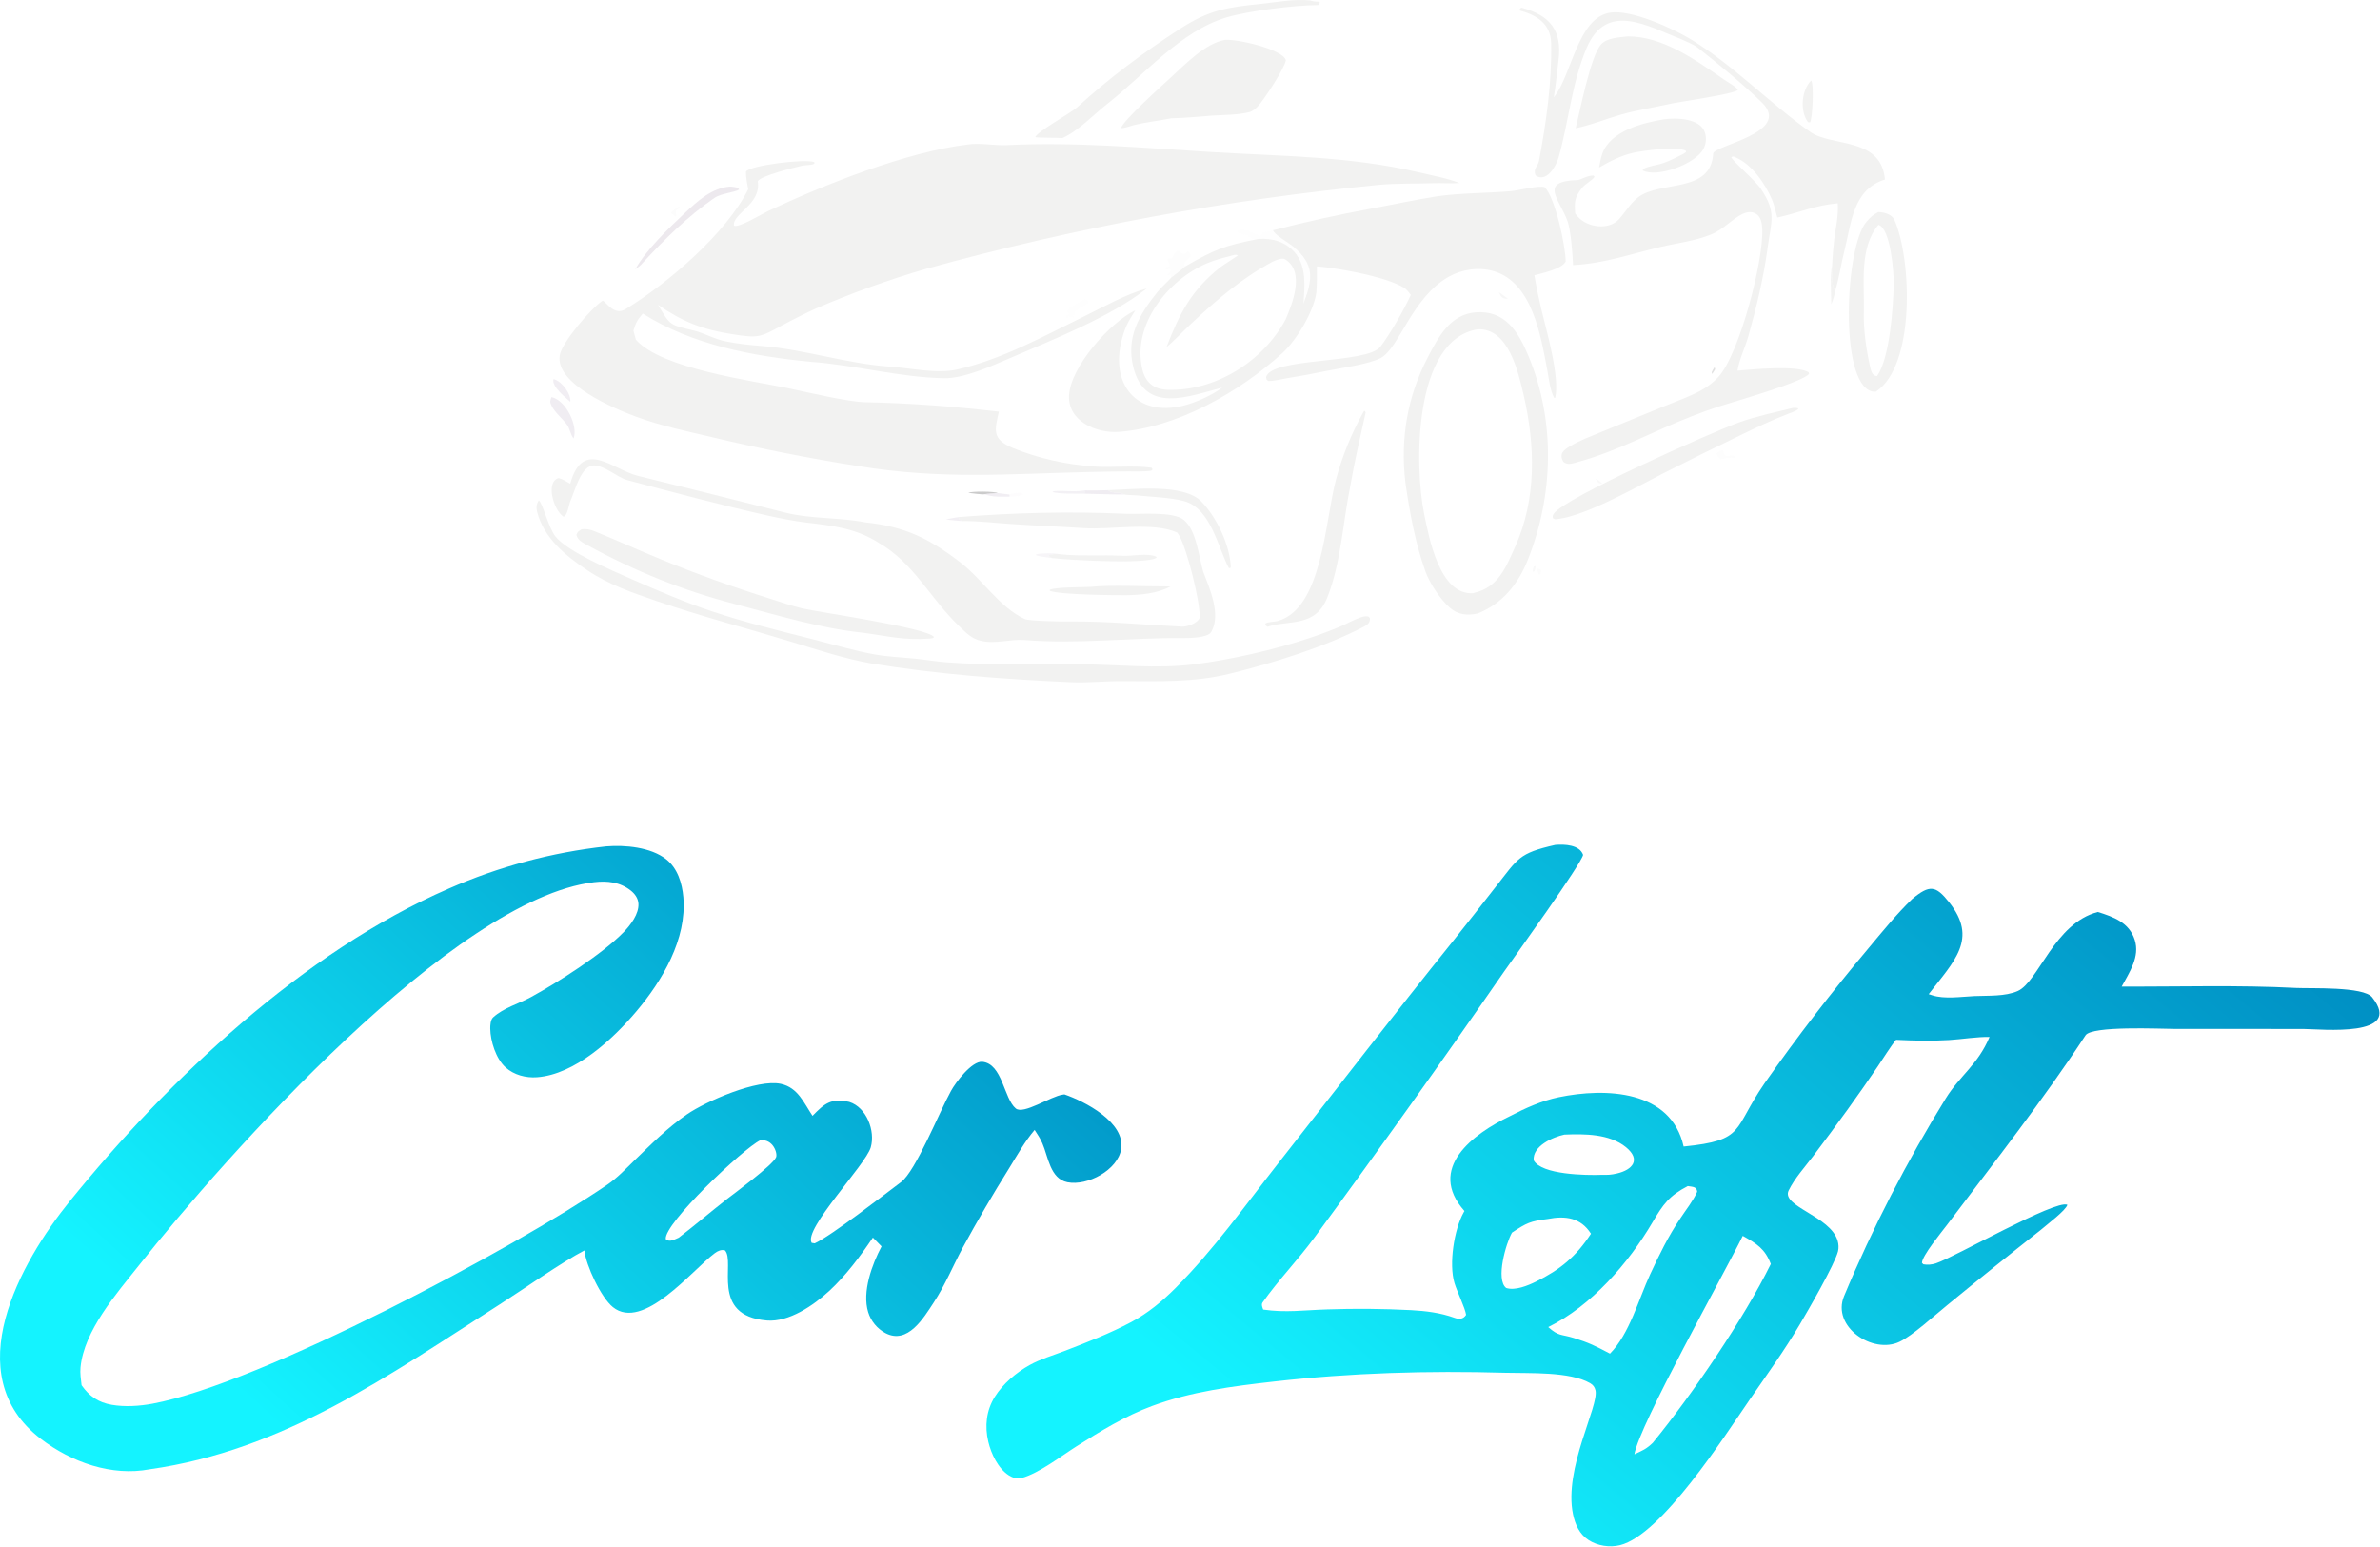
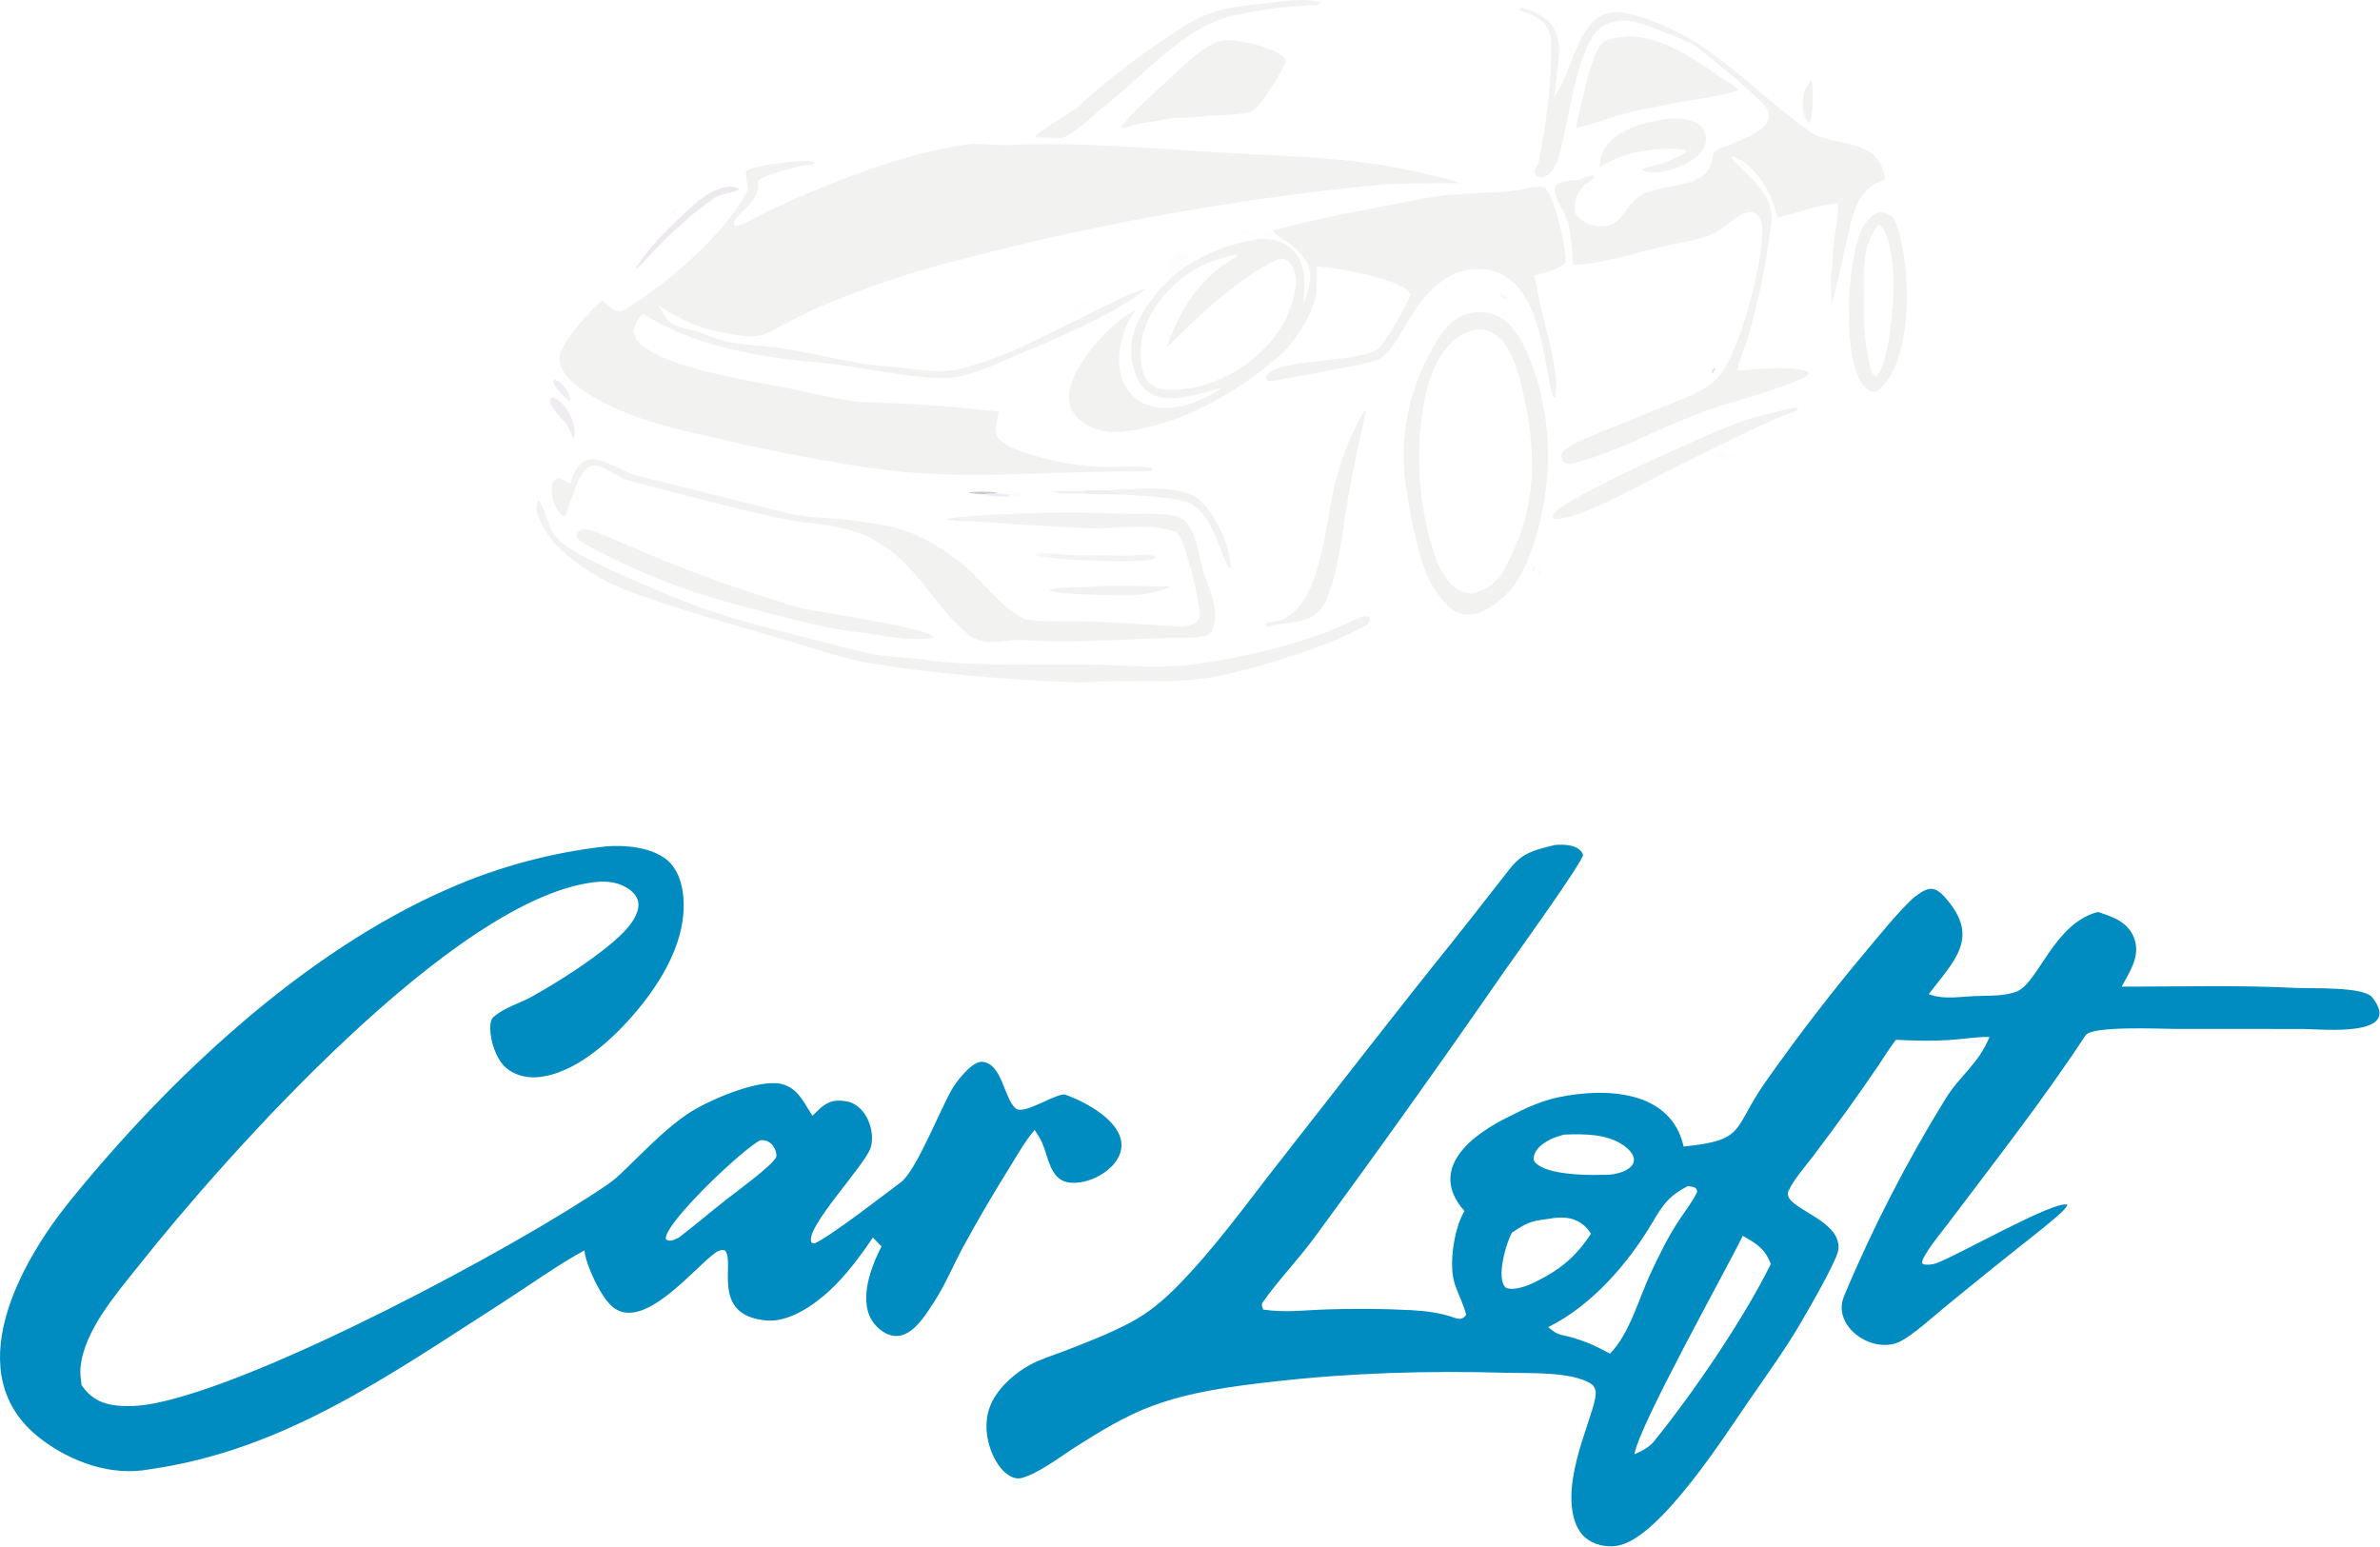
<svg xmlns="http://www.w3.org/2000/svg" width="865" height="562" viewBox="0 0 865 562" fill="none">
  <path d="M565.257 307.084C568.58 306.815 574.054 306.99 575.373 310.709C574.515 314.33 550.805 347.228 546.602 353.195C524.104 385.723 501.139 417.925 477.714 449.794C471.649 458.033 464.731 465.099 458.874 473.381C458.339 474.136 458.822 475.222 459.107 475.955C467.236 477.175 474.188 476.136 482.356 475.899C492.506 475.55 502.669 475.64 512.811 476.162C518.212 476.455 523.543 477.115 528.612 478.947C530.293 479.555 531.819 479.499 532.844 477.878C532.5 475.364 529.599 469.561 528.621 466.315C526.526 459.365 528.491 446.802 531.982 440.602L532.25 440.141C518.462 424.59 535.392 412.074 548.839 405.629C554.438 402.719 560.33 400.05 566.567 398.765C583.527 395.273 607.311 396.101 611.91 416.709C634.564 414.42 629.624 410.634 641.305 393.734C653.132 376.885 665.691 360.558 678.949 344.805C684.066 338.674 689.328 332.173 695 326.718C701.345 321.468 703.526 321.835 708.332 327.843C719.038 341.226 710.237 349.289 700.974 361.321C701.379 361.459 701.789 361.58 702.194 361.714C706.664 363.201 712.9 362.235 717.568 362.02C722.456 361.796 728.822 362.218 733.365 360.17C740.856 356.799 746.7 335.484 762.463 331.457C768.152 333.238 773.846 335.285 775.863 341.593C777.824 347.741 773.923 353.35 771.122 358.562C792.22 358.649 813.456 357.963 834.554 359.067C839.704 359.334 859.018 358.472 862.173 362.477C873.793 377.222 843.7 374.018 837.11 373.975L790.082 373.949C785.104 373.936 760.303 372.764 757.993 376.269C742.343 400.076 724.822 422.387 707.664 445.142C705.664 447.798 698.548 456.407 698.526 458.999L699.048 459.512C700.582 459.787 702.129 459.637 703.56 459.171C710.396 456.942 747.08 435.881 751.377 437.877C750.911 439.852 743.933 445.073 741.714 447C730.3 455.998 718.973 465.108 707.741 474.325C703.078 478.098 695.13 485.418 690.393 487.651C680.669 492.346 665.597 482.163 670.217 471.07C680.445 446.522 693.16 421.895 707.129 399.283C712.34 390.841 718.848 387 723.085 376.885C718.68 376.769 712.961 377.717 708.375 377.998C701.703 378.403 695.772 378.23 689.108 377.92C687.453 379.83 684.053 385.241 682.475 387.577C678.958 392.755 675.368 397.881 671.713 402.964C667.502 408.793 663.222 414.579 658.881 420.317C655.903 424.245 652.265 428.233 650.084 432.665C647.24 438.451 665.243 441.913 667.885 450.962C668.243 452.187 668.325 453.558 668.015 454.799C666.816 459.55 657.144 476.252 654.127 481.366C648.597 490.738 642.059 499.788 635.878 508.751C626.861 521.823 603.914 557.848 588.781 561.595C585.049 562.517 580.618 561.849 577.377 559.749C574.067 557.602 572.48 554.089 571.705 550.364C568.244 533.705 581.239 510.989 579.864 505.289C579.575 504.086 578.984 503.327 577.916 502.707C570.541 498.421 555.826 499.167 547.197 498.926C518.884 498.124 491.127 498.934 462.964 502.125C447.987 503.823 432.957 505.733 418.732 510.997C409.016 514.593 400.069 520.081 391.354 525.595C385.583 529.247 377.658 535.447 371.275 537.18C369.708 537.607 367.997 537.063 366.665 536.21C362.737 533.701 360.229 528.359 359.19 523.97C357.853 518.326 358.453 512.631 361.554 507.669C364.509 502.935 369.373 498.818 374.215 496.123C378.074 493.972 382.65 492.635 386.774 491.049C394.947 487.906 403.459 484.608 411.195 480.473C417.25 477.235 422.471 472.907 427.298 468.065C441.146 454.183 452.659 437.955 464.757 422.551C485.834 395.713 506.699 368.621 528.09 342.041C533.336 335.445 538.542 328.825 543.715 322.175C551.779 311.965 551.852 310.128 565.257 307.084ZM594.014 528.553C597.022 527.152 598.281 526.695 600.703 524.384C615.069 506.789 633.771 479.348 643.593 459.395C641.494 453.89 638.503 452.01 633.396 449.164C626.719 462.775 595.777 517.943 594.014 528.553ZM568.563 412.367C564.377 413.247 556.929 416.545 557.417 421.714C560.257 426.974 576.485 427.19 582.109 426.987C584.497 427.022 585.476 427.004 587.708 426.483C593.303 425.181 596.527 421.512 590.945 416.942C584.954 412.035 575.786 412.07 568.563 412.367ZM562.472 443.038C556.158 443.814 554.887 444.444 549.525 447.983C547.37 451.768 543.486 465.056 547.417 468.117C550.701 469.16 555.279 467.259 558.24 465.802C567.063 461.434 572.799 456.722 578.23 448.384C574.493 442.521 568.933 441.762 562.472 443.038ZM562.701 482.323C566.55 485.742 567.338 484.841 571.985 486.276C577.48 487.992 579.877 489.182 585.139 491.971C592.221 484.84 595.566 472.139 599.785 463.055C603.013 456.11 606.345 449.285 610.638 442.913C612.625 439.848 615.401 436.433 616.823 433.139C616.72 431.238 615.082 431.363 613.418 431.078C606.668 434.575 604.414 437.744 600.63 444.189C591.867 459.106 578.407 474.605 562.701 482.323Z" fill="url(#paint0_linear_33_436)" />
  <path d="M220.302 307.617C227.157 307.055 236.524 307.884 242.142 312.317C246.285 315.585 247.929 321.035 248.364 326.1C249.67 341.33 240.765 356.338 231.257 367.607C222.662 377.795 208.96 390.487 195.184 391.514C191.118 391.815 186.799 390.694 183.73 387.927C180.265 384.805 178.24 378.416 178.179 373.833C178.164 372.656 178.277 370.63 179.211 369.776C183.081 366.241 188.487 364.839 193.026 362.36C202.805 357.01 219.051 346.659 226.714 338.73C229.176 336.182 232.281 332.151 232.036 328.397C231.907 326.427 230.704 324.809 229.197 323.627C225.28 320.553 220.669 320.064 215.88 320.637C164.911 326.737 81.959 420.179 50.364 460.055C42.247 470.298 30.59 483.53 29.261 496.96C29.049 499.098 29.4 501.327 29.646 503.452C32.44 507.453 35.75 509.725 40.611 510.575C45.342 511.398 50.669 511.053 55.369 510.182C94.936 502.84 187.193 453.51 220.742 430.557C224.403 428.052 227.416 424.814 230.587 421.74C236.62 415.89 242.679 409.806 249.625 405.034C256.658 400.205 275.355 392.065 283.803 393.919C290.016 395.282 292.124 400.783 295.303 405.534C299.691 401.093 301.938 399.002 308.655 400.485C314.956 402.447 318.194 411.027 316.473 416.998C314.639 423.366 291.841 446.841 295.008 451.712L296.096 451.889C301.951 449.276 321.539 434.075 327.512 429.6C332.802 425.642 341.359 404.197 345.642 396.485C347.276 393.445 353.175 385.598 357.008 385.905C364.369 386.599 364.805 399.248 369.177 402.865C372 405.202 381.815 398.446 386.29 397.825L386.859 397.748C394.189 400.261 409.027 407.866 407.484 417.61C406.274 425.254 395.191 431.134 387.943 429.673C381.642 428.401 380.967 420.386 378.841 415.519C378.112 413.807 377.068 412.251 376.035 410.664C372.487 414.821 369.666 419.904 366.784 424.564C360.852 434.04 355.211 443.698 349.868 453.519C346.358 460.072 343.514 467.048 339.419 473.295C335.691 478.981 329.926 488.781 321.794 484.504C318.8 482.896 316.554 480.176 315.541 476.934C313.234 469.505 316.938 459.55 320.398 452.997L317.25 449.785C312.637 456.614 307.433 463.59 301.425 469.147C295.752 474.394 286.705 480.62 278.664 479.93C257.857 478.149 267.437 458.688 263.479 454.441C262.175 454.088 260.965 454.575 259.779 455.463C251.564 461.598 233.771 483.961 222.746 475.062C218.42 471.57 212.99 459.947 212.387 454.467C204.386 458.619 189.98 468.742 181.614 474.088C141.292 499.852 103.268 527.104 54.379 534.002C40.637 536.619 25.981 531.485 14.827 522.944C-15.672 499.594 7.516 458.623 25.328 436.614C61.349 392.104 110.33 345.913 163.082 322.965C181.264 314.969 200.56 309.794 220.302 307.617ZM246.696 449.815C252.626 445.289 257.912 440.71 264.29 435.73C267.039 433.583 280.594 423.663 282.039 420.667C282.722 419.248 281 413.842 276.297 414.437C270.073 417.463 241.16 444.81 241.975 450.354C243.38 451.618 245.107 450.479 246.696 449.815Z" fill="url(#paint1_linear_33_436)" />
  <path d="M351.764 52.509C356.089 51.816 361.509 52.959 365.876 52.743C390.763 51.509 415.418 53.744 440.221 55.252C465.353 56.779 490.827 56.771 515.498 62.6C520.348 63.746 525.805 64.69 530.431 66.517C527.379 66.759 524.113 66.474 521.104 66.572C514.784 66.778 507.587 66.602 501.338 67.161C445.603 72.571 390.442 82.798 336.47 97.727C322.981 101.662 309.747 106.427 296.845 111.995C293.698 113.354 287.327 116.588 284.291 118.236C276.101 122.681 275.653 122.958 266.129 121.462C255.302 119.761 248.239 117.017 239.175 110.792C243.669 118.435 243.368 118.011 252.228 120.15C255.729 120.996 260.087 123.425 264.045 124.122C268.178 124.957 272.467 125.401 276.678 125.731C292.499 126.974 307.532 132.168 323.419 133.246C330.877 133.752 340.514 135.945 347.834 134.298C364.241 130.607 379.411 122.131 394.399 114.788C401.705 111.221 409.103 106.982 416.816 104.82C403.665 115.189 382.398 123.544 366.96 130.201C360.337 133.057 350.292 137.565 343.228 137.454C327.127 137.201 310.536 132.602 294.542 131.487C273.603 129.452 251.599 125.374 233.612 113.965C231.591 116.352 231.133 117.177 230.219 120.162C230.457 121.203 230.83 122.421 231.119 123.468C240.442 134.07 273.417 138.314 287.229 141.254C293.707 142.633 308.295 146.056 314.378 146.178C331.065 146.515 346.418 147.723 363.034 149.606C361.671 156.032 360.14 159.562 368.226 162.869C377.411 166.626 387.541 168.815 397.429 169.544C404.239 170.046 411.767 169.044 418.508 169.99L418.939 170.592L418.447 171.06C416.355 171.468 412.249 171.31 409.902 171.324C405.357 171.361 400.812 171.433 396.268 171.538C365.985 172.239 342.479 174.347 312.102 169.422C294.208 166.618 276.432 163.107 258.815 158.896C249.976 156.834 240.066 154.733 231.364 151.522C223.602 148.659 201.685 139.604 203.437 129.117C204.226 124.394 214.881 111.961 219.049 109.264C220.285 109.678 223.184 114.895 227.304 112.385C242.655 103.036 263.934 84.844 271.926 68.799C271.562 66.73 271.072 64.473 271.11 62.392C272.296 60.135 292.5 57.607 295.967 58.915L295.99 59.449C295.157 60.096 292.606 59.964 291.5 60.224C288.873 60.841 276.412 63.871 275.399 65.89C276.777 74.318 266.014 77.68 266.765 82.001C268.313 82.992 276.791 77.825 279.122 76.726C299.331 67.198 329.522 55.163 351.764 52.509Z" fill="#F2F2F1" />
  <path d="M462.665 83.639C462.756 83.632 462.847 83.625 462.935 83.618C474.641 80.607 486.379 78.022 498.286 75.828C506.249 74.359 514.232 72.614 522.237 71.349C531.021 70.111 540.192 70.228 549.031 69.488C551.992 69.245 559.273 67.24 561.445 68.053C565.314 72.089 568.966 89.313 569.041 95.027C567.742 97.75 560.604 99.243 557.673 100.05C558.354 104.106 559.172 108.138 560.124 112.14C561.99 119.949 566.973 136.881 565.24 144.581L564.879 144.635C563.298 141.751 562.945 137.561 562.328 134.353C559.977 122.106 556.945 102.634 542.834 98.533C537.475 96.975 531.32 97.871 526.493 100.605C513.092 108.199 508.521 126.618 501.782 130.131C497.491 132.367 487.574 133.725 482.568 134.718C477.504 135.775 472.414 136.713 467.307 137.533C465.207 137.881 463.172 138.465 461.052 138.489C460.12 137.858 460.455 138.285 460.149 137.068C462.074 129.756 496.845 132.381 501.737 125.977C505.223 121.413 510.369 112.453 512.758 107.175C512.212 106.459 511.193 105.126 510.463 104.677C504.077 100.756 489.917 98.213 482.626 97.233C481.295 97.057 479.958 96.919 478.617 96.821C478.663 99.754 478.653 103.535 478.416 106.332C477.471 113.23 471.268 123.581 466.048 128.353C450.453 142.463 427.91 155.393 406.62 156.963C398.627 157.552 388.044 153.171 388.544 143.667C389.088 133.322 403.429 117.158 412.628 112.775C409.975 117.018 408.972 118.679 407.726 123.389C403.437 139.592 413.032 151.549 429.936 147.469C434.381 146.397 440.49 143.693 444.227 140.845C432.086 144.02 416.167 150.561 411.911 133.475C409.194 122.564 414 114.415 420.717 106.074C422.216 104.213 424.167 102.624 425.727 100.845C427.597 99.471 429.106 98.251 430.881 96.754C441.597 90.625 444.749 89.346 457.267 86.849C462.38 86.502 467.184 87.786 470.606 91.783C474.942 96.851 474.176 104.2 473.725 110.351C477.143 101.401 478.004 96.011 469.544 89.237C467.843 87.876 463.285 85.442 462.665 83.639ZM467.32 115.922C469.492 110.877 474.579 98.631 466.941 94.175C465.928 93.585 463.373 94.672 462.399 95.174C451.19 101.203 442.091 109.06 432.867 117.689C430.379 120.017 426.404 124.181 423.981 126.133C428.634 113.969 433.093 105.367 443.532 97.114C444.486 96.359 449.778 93.064 449.895 92.794C449.197 92.54 449.252 92.549 448.518 92.665C445.236 93.533 441.76 94.357 438.591 95.717C424.471 101.784 411.425 118.012 415.147 134.093C416.269 138.946 419.298 141.491 424.321 141.662C441.721 142.256 459.114 131.301 467.246 116.103C467.272 116.043 467.294 115.983 467.32 115.922Z" fill="#F2F2F1" />
  <path d="M536.233 113.519C547.124 112.643 551.915 120.703 555.606 129.612C565.345 153.114 564.634 179.916 555.311 203.401C551.792 212.263 546.017 219.447 537.028 222.972C533.363 223.765 529.929 223.494 526.997 220.929C523.508 217.876 519.632 212.038 518.06 207.677C514.386 197.453 512.337 186.169 510.792 175.419C508.896 159.366 511.513 143.998 519.031 129.653C522.819 122.421 527.02 114.34 536.233 113.519ZM535.795 215.466C544.608 213.432 547.328 206.149 550.682 198.713C558.515 181.347 557.973 161.825 553.766 143.586C551.776 134.957 548.185 119.131 537.025 119.687C513.607 123.521 514.055 169.448 517.612 186.85C519.378 195.482 523.212 216.348 535.389 215.609C535.545 215.593 535.626 215.545 535.795 215.466Z" fill="#F2F2F1" />
  <path d="M552.895 2.766C563.374 5.539 567.808 11.044 566.432 21.927C565.864 26.399 565.477 30.921 564.727 35.391L565.02 35.014C571.372 26.669 573.447 6.587 585.072 4.613C592.671 3.323 607.945 10.258 614.784 14.438C629.934 23.701 643.575 37.845 657.962 47.965C665.578 53.322 682.838 49.84 684.935 64.12C684.991 64.49 685.039 64.861 685.085 65.232C673.424 68.879 672.908 80.942 670.347 91.107C669.194 95.674 668.431 100.86 667.097 105.337L666.643 105.043C665.533 103.404 666.179 99.068 665.922 96.511L665.883 96.136C666.055 93.113 666.276 90.076 666.64 87.069C667.204 82.391 668.22 78.63 667.928 73.883C659.339 74.656 654.021 77.311 645.942 79.074C645.328 76.913 644.89 74.512 643.991 72.457C641.465 66.693 636.761 59.718 630.759 57.178C629.792 56.769 629.938 56.805 629.198 57.118C630.119 59.026 637.787 65.371 640.027 68.703C645.75 77.211 643.744 80.315 642.429 90.108C640.998 100.775 638.375 111.729 635.443 122.156C634.291 126.266 632.171 130.424 631.47 134.708C636.628 134.28 653.268 132.605 657.385 135.349L657.482 135.892C654.891 139.007 630.145 145.969 624.504 147.791C621.283 148.857 618.095 150.013 614.943 151.255C600.955 156.655 588.185 163.88 573.661 167.846C571.743 168.37 569.869 169.24 568.149 167.813C566.565 164.889 568.198 163.62 570.749 162.099C574.307 159.977 578.592 158.412 582.439 156.813L605.133 147.521C609.334 145.806 613.797 144.251 617.8 142.118C620.319 140.776 622.624 139.079 624.559 136.968C632.22 128.605 640.994 94.67 640.488 83.285C640.41 81.495 640.141 79.252 638.67 78.042C635.359 75.318 631.009 79.076 628.431 81.056C626.321 82.675 624.231 84.288 621.738 85.282C615.872 87.623 609.587 88.316 603.481 89.757C592.333 92.39 583.38 95.682 571.72 96.358C571.525 91.917 570.902 83.619 569.691 80.319C566.711 72.202 559.147 65.876 573.385 65.43C574.46 65.397 576.911 63.711 579.147 63.8L579.527 64.218C579.073 65.309 576.148 66.775 574.94 68.332C572.207 71.858 572.21 73.37 572.492 77.583C572.801 77.981 573.119 78.37 573.45 78.75C576.92 82.712 584.744 83.752 588.415 79.664C590.701 77.12 592.535 73.955 595.18 71.855C603.302 65.409 621.819 70.525 622.656 55.775C622.981 52.837 651.194 48.251 640.52 37.405C633.908 30.939 624.364 23.087 616.959 17.267C615.56 16.169 613.213 15.276 611.584 14.484C598.823 9.535 583.793 0.181 576.515 17.742C571.149 30.697 570.227 43.898 566.451 57.275C565.575 60.38 562.027 66.556 558.099 63.745C557.079 61.227 558.933 60.606 559.358 58.396C561.978 44.476 564.042 29.895 563.757 15.71C563.611 8.401 558.193 5.346 551.979 3.712L552.895 2.766Z" fill="#F2F2F1" />
  <path d="M207.249 175.807C211.859 159.075 222.632 170.692 231.842 172.946C249.348 177.23 267.972 181.91 285.554 186.346C294.72 188.658 305.135 188.003 314.498 189.852C328.878 191.364 337.691 195.676 349.105 204.463C357.135 210.645 363.244 220.759 372.512 225.018C374.107 225.703 386.042 225.909 388.425 225.879C402.291 225.71 415.828 227.089 429.641 227.744C431.259 227.821 435.263 226.62 436.037 224.475C436.135 218.167 431.443 199.834 428.694 194.854C428.444 194.403 428.164 193.969 427.854 193.557C419.01 189.575 403.85 192.602 394.044 191.953C385.466 191.385 376.786 191.082 368.2 190.489C362.265 190.141 355.886 189.318 349.888 189.375L348.679 188.824L348.36 187.932C368.917 186.327 388.658 185.817 409.321 186.745C414.374 186.972 426.393 185.76 430.285 188.984C434.885 192.795 435.691 202.396 437.283 207.736C439.64 213.91 443.886 223.353 440.208 229.682C438.929 231.885 432.015 231.909 429.769 231.892C410.489 231.752 391.598 234.161 372.253 232.598C367.497 232.214 361.582 234.114 356.708 232.933C353.098 232.236 350.895 229.759 348.395 227.367C337.99 217.41 332.125 204.559 319.254 197.224C310.957 191.911 302.224 191.012 292.759 189.887C288.552 189.387 283.073 188.295 278.811 187.343C261.757 183.488 244.871 178.973 227.974 174.491C224.391 173.541 219.979 169.282 215.923 169.165C211.171 169.028 208.924 178.501 207.356 181.977C206.708 183.412 206.263 187.512 204.796 187.801C201.103 185.284 198.22 175.112 203.04 173.744C204.595 174.179 205.85 175 207.249 175.807Z" fill="#F2F2F1" />
  <path d="M195.829 181.87C197.208 182.757 199.338 191.718 201.813 194.902C206.162 200.5 222.605 207.426 229.589 210.498C239.107 214.684 248.771 218.846 258.632 222.154C270.741 226.217 283.479 229.302 295.858 232.446C303.076 234.28 310.444 236.501 317.766 237.822C322.717 238.715 327.684 238.879 332.672 239.385C336.512 239.775 340.315 240.438 344.167 240.723C360.379 241.925 376.509 241.339 392.731 241.434C406.375 241.513 420.296 243.154 433.889 241.455C447.229 239.788 463.048 236.18 475.786 231.942C479.704 230.638 483.658 229.178 487.456 227.549C489.774 226.554 491.959 225.259 494.358 224.449C495.195 224.167 496.176 223.853 497.062 224.027C497.62 224.137 497.601 224.305 497.925 224.732C497.812 226.463 497.335 226.734 495.88 227.649C481.717 235.116 462.285 241.107 446.671 244.918C433.976 248.017 421.26 247.581 408.311 247.546C402.088 247.468 395.499 248.213 389.294 247.939C365.072 246.869 340.723 245.074 316.776 241.143C306.988 239.421 297.471 236.249 287.977 233.361C271.525 228.355 254.904 224.047 238.638 218.445C229.78 215.394 221.354 212.54 213.473 207.275C205.623 202.03 197.675 195.593 195.21 186.017C194.818 184.465 194.947 183.173 195.829 181.87Z" fill="#F2F2F1" />
  <path d="M682.629 77.078C684.743 77.094 687.638 77.879 688.557 79.993C694.832 94.391 696.137 132.973 681.766 142.34C681.295 142.393 680.821 142.363 680.364 142.249C668.323 139.289 670.605 89.336 678.393 80.566C680.084 78.658 680.425 78.334 682.629 77.078ZM682.24 136.643C686.872 129.914 688.034 111.903 688.268 103.542C688.382 99.437 687.168 82.956 682.707 81.719C675.637 89.992 677.676 103.327 677.403 113.545C677.237 119.641 678.231 126.671 679.529 132.628C679.899 134.316 680.302 136.781 682.24 136.643Z" fill="#F2F2F1" />
  <path d="M591.615 13.234C604.464 13.17 616.553 22.017 626.636 28.949C627.814 29.76 631.106 31.578 631.635 32.682C630.18 34.278 610.038 36.963 606.386 37.862L606.09 37.938C600.341 39.148 594.537 40.102 588.843 41.735C583.419 43.291 578.221 45.463 572.687 46.595C574.261 40.03 578.079 20.691 581.766 16.275C583.902 13.718 588.548 13.588 591.615 13.234Z" fill="#F2F2F1" />
  <path d="M445.127 14.508C449.383 14.055 466.153 17.844 467.351 21.886C466.808 24.898 459.625 35.975 457.135 38.669C456.427 39.433 455.161 40.478 454.096 40.744C449.795 41.818 445.033 41.729 440.602 42.012C435.715 42.325 430.619 42.928 425.773 42.978C421.283 43.863 416.642 44.349 412.154 45.443C410.946 45.737 408.348 46.76 407.431 46.51C408.233 43.775 422.381 31.04 425.46 28.223C430.71 23.422 437.992 15.783 445.127 14.508Z" fill="#F2F2F1" />
  <path d="M211.357 192.356C213.115 192.131 214.556 192.456 216.191 193.123C224.271 196.422 232.174 199.998 240.266 203.309C253.204 208.612 266.363 213.358 279.706 217.536C283.194 218.659 288.061 220.3 291.536 221.107C297.977 222.601 337.064 228.148 339.472 231.517C339.01 232.079 338.899 231.915 337.952 232.074C328.284 232.751 323.07 231.231 313.716 229.97C297.855 228.323 282.644 223.599 267.412 219.629C247.975 214.562 230.837 207.652 213.178 197.983C211.532 197.082 209.972 196.293 209.491 194.418C210.082 193.009 209.99 193.374 211.357 192.356Z" fill="#F2F2F1" />
  <path d="M386.123 50.186C384.514 50.025 376.756 50.096 376.272 49.834C377.133 47.69 389.077 41.14 391.449 39.029C403.183 28.303 415.579 19.063 428.88 10.462C439.536 3.571 445.973 2.667 458.38 1.376C464.224 0.767 470.102 -0.427 476.108 0.156C477.406 0.537 477.958 0.593 479.315 0.606L479.731 0.959C479.52 1.236 479.27 1.586 479.043 1.837C470.599 1.847 453.56 3.979 445.655 6.358C428.999 11.369 415.83 27.259 402.499 37.696C397.437 41.659 392.037 47.509 386.123 50.186Z" fill="#F2F2F1" />
  <path d="M651.636 148.251C652.535 148.169 652.61 148.213 653.473 148.356L653.538 148.724C652.389 149.533 651.276 149.883 649.984 150.374C643.871 152.697 637.966 155.552 632.078 158.4C622.621 162.945 613.22 167.6 603.871 172.362C594.139 177.352 576.726 187.199 566.4 188.611C565.079 188.713 565.371 188.887 564.397 188.339C564.264 187.633 564.3 187.338 564.696 186.719C568.309 181.051 622.095 157.093 632.022 153.525C638.404 151.232 645.072 149.893 651.636 148.251Z" fill="#F2F2F1" />
  <path d="M495.779 149.309C496.279 149.514 496.058 149.351 496.338 149.943C494.26 159.398 492.455 166.908 490.712 176.875C488.047 190.029 487.355 204.71 482.385 217.198C478.045 228.109 468.527 225.228 460.616 227.794C459.831 227.123 460.022 227.525 459.876 226.634C460.736 225.935 462.989 226.089 464.45 225.673C480.619 221.071 481.522 189.585 485.518 174.426C487.855 165.651 491.306 157.211 495.779 149.309Z" fill="#F2F2F1" />
  <path d="M604.573 43.387C609.105 42.725 618.016 42.885 619.661 48.243C620.262 50.197 620.064 52.309 619.11 54.116C616.227 59.638 602.265 64.698 597.055 61.956L597.152 61.47C599.064 60.305 602.395 60.022 604.576 59.248C607.082 58.358 609.491 57.098 611.867 55.905L612.75 55.276L612.718 54.801C609.747 53.09 597.201 54.697 593.481 55.552C589.153 56.547 584.988 58.671 581.171 60.885C581.483 59.285 581.817 57.315 582.372 55.796C585.381 47.554 597 44.669 604.573 43.387Z" fill="#F2F2F1" />
  <path d="M402.593 178.158C412.033 177.865 430.227 175.646 436.638 182.284C442.198 188.038 446.986 198.041 447.327 206.077L447.077 206.525L446.59 206.389C442.72 199.216 440.117 184.787 430.37 182.138C425.447 180.8 418.354 180.582 413.137 180.045C412.156 179.945 409.162 179.929 408.586 179.711C405.895 178.462 404.692 179.618 402.593 178.158Z" fill="#F2F2F1" />
  <path d="M396.498 213.294C403.401 212.495 417.679 213.202 425.406 213.143C420.713 215.725 414.374 216.282 409.056 216.32C404.159 216.344 385.162 216.155 381.58 214.743L381.539 214.343C383.766 213.35 393.307 213.456 396.498 213.294Z" fill="#F2F2F1" />
  <path d="M265.304 67.813C266.333 67.911 268.149 67.918 268.648 68.876C267.16 69.919 262.07 70.265 259.659 71.93C249.985 78.608 241.35 87.11 233.479 95.668C232.747 96.567 231.803 97.19 230.872 97.893C234.826 90.823 242.903 83.054 248.811 77.507C253.527 73.079 258.593 68.34 265.304 67.813Z" fill="#ECE8ED" fill-opacity="0.98" />
  <path d="M457.266 86.849L455.178 86.784C452.705 84.638 450.053 85.678 449.644 83.87C452.033 82.469 455.85 85.167 458.262 85.632L458.785 84.647C459.795 84.174 460.415 84.142 461.512 83.971L461.596 83.826L462.664 83.639C463.284 85.442 467.842 87.876 469.543 89.237C478.003 96.011 477.142 101.401 473.724 110.351C474.175 104.2 474.941 96.851 470.604 91.783C467.183 87.786 462.379 86.502 457.266 86.849Z" fill="#B4B4B4" fill-opacity="0.012" />
  <path d="M382.368 202.825L381.286 202.197L381.29 201.75C382.474 201.301 383.649 201.404 384.935 201.394L385.342 201.444C391.858 202.208 401.296 201.644 408.021 201.994C411.753 202.188 416.686 200.9 420.139 202.272L420.397 202.639C417.488 205.232 387.536 203.502 382.368 202.825Z" fill="#F2F2F1" fill-opacity="0.984" />
  <path d="M425.726 100.845C425.66 100.568 425.44 100.04 425.341 99.782C425.08 99.89 424.818 99.998 424.556 100.105L424.406 99.65C424.942 99.125 425.301 98.861 425.596 98.165L425.175 97.722L424.065 97.993L423.62 97.68L423.751 97.23L425.174 96.775C425.268 96.019 424.636 95.148 424.232 94.427C424.788 93.433 425.813 94.198 426.09 93.689C427.075 91.88 426.582 91.826 428.449 90.963L429.184 91.875C430.501 92.357 430.825 92.404 431.67 91.257L432.095 91.533L431.682 91.24L432.519 92.103L431.592 91.466L432.228 91.717C434.062 94.304 430.707 93.384 430.332 96.324L430.88 96.754C429.105 98.251 427.595 99.471 425.726 100.845Z" fill="#727475" fill-opacity="0.012" />
  <path d="M200.423 144.313C205.833 145.491 210.19 155.001 208.451 159.371C207.357 157.94 207.038 155.721 206.147 154.47C204.495 152.153 201.717 150.038 200.442 147.426C199.714 145.934 199.977 145.651 200.423 144.313Z" fill="#F0EDF2" />
  <path d="M658.26 29.247C659.345 30.654 658.76 43.151 657.848 44.494L657.111 44.382C654.069 40.332 654.761 32.732 658.26 29.247Z" fill="#F2F2F1" />
  <path d="M394.772 108.639C394.956 108.773 395.476 109.656 395.638 109.91C395.45 110.496 391.757 112.412 390.702 113.117C390.671 113.785 390.712 113.888 390.474 114.502L390.029 114.456L390.237 115.247L389.836 115.407C388.745 115.044 388.601 114.883 387.688 115.462L387.48 115.357L387.61 114.639C388.174 114.355 388.307 114.348 388.728 113.89C388.184 113.601 388.201 113.584 387.715 113.2C388.25 111.675 392.873 109.697 394.772 108.639Z" fill="#B4B4B4" fill-opacity="0.012" />
  <path d="M201.163 137.782C204.098 138.36 207.722 143.357 207.252 146.009C205.287 144.294 200.439 140.381 201.163 137.782Z" fill="#F0EDF2" fill-opacity="0.984" />
  <path d="M394.186 178.227C396.949 178.339 399.823 178.223 402.596 178.158C404.696 179.618 405.898 178.461 408.589 179.711C404.163 179.765 398.712 179.508 394.189 179.433L394.186 178.227Z" fill="#F0EDF2" fill-opacity="0.965" />
  <path d="M394.19 179.433C391.416 179.427 384.665 179.592 382.217 178.744L382.706 178.774L382.859 178.534C386.762 178.172 389.986 178.918 393.704 178.31L394.186 178.227L394.19 179.433Z" fill="#F0EDF2" fill-opacity="0.78" />
  <path d="M665.886 96.136L665.925 96.511C666.181 99.068 665.535 103.404 666.646 105.043L667.1 105.337C666.665 107.613 666.415 108.409 665.584 110.585C665.5 105.952 665.065 100.659 665.886 96.136Z" fill="#F2F2F1" fill-opacity="0.918" />
  <path d="M625.844 163.522L626.347 163.682L626.305 164.281C627.779 167.075 628.694 164.927 630.759 165.834L630.425 166.327C629.83 166.363 629.24 166.39 628.646 166.41C628.227 166.394 628.116 166.379 627.701 166.458L625.221 166.935C625.081 166.818 624.049 165.191 623.747 164.785C624.445 164.32 625.117 163.94 625.844 163.522Z" fill="#B4B4B4" fill-opacity="0.02" />
  <path d="M362.615 179.199L366.854 179.74L366.96 180.494C363.992 180.546 360.558 180.708 357.796 179.627C359.056 179.32 361.233 179.273 362.615 179.199Z" fill="#F0EDF2" fill-opacity="0.918" />
  <path d="M357.793 179.627C357.06 179.818 353 179.25 351.949 179.128C353.057 178.475 361.57 178.576 362.613 179.199C361.231 179.273 359.054 179.32 357.793 179.627Z" fill="#020202" fill-opacity="0.204" />
  <path d="M382.368 202.825C380.272 202.489 378.658 202.434 376.602 201.834L376.484 201.513C378.058 201 383.268 200.954 384.934 201.395C383.648 201.404 382.473 201.301 381.29 201.75L381.286 202.198L382.368 202.825Z" fill="#F0EDF2" fill-opacity="0.533" />
  <path d="M366.852 179.74C368.248 179.198 370.007 178.922 371.48 179.28L371.638 179.657C370.194 180.492 368.626 180.454 366.958 180.494L366.852 179.74Z" fill="#F0EDF2" fill-opacity="0.129" />
  <path d="M246.091 75.415C246.597 75.176 246.476 75.246 247.053 75.172C246.808 75.935 246.446 75.945 245.603 76.523C245.641 77.293 245.696 77.758 245.803 78.526L245.429 78.658C245.074 78.263 244.964 78.198 244.551 77.862L244.252 77.898L243.89 77.287C244.658 76.462 244.979 76.304 245.838 75.62L246.091 75.415Z" fill="#020202" fill-opacity="0.012" />
  <path d="M343.832 188.819C345.28 188.42 346.871 188.187 348.36 187.932L348.679 188.824L349.888 189.375C348.186 189.325 345.59 188.99 343.832 188.819Z" fill="#F0EDF2" fill-opacity="0.894" />
  <path d="M557.455 205.89L558.055 205.734C558.198 206.514 557.951 206.82 557.669 207.655L557.049 207.812C557.003 207.275 557.286 206.416 557.455 205.89Z" fill="#020202" fill-opacity="0.027" />
  <path d="M544.739 106.21C545.385 106.537 547.395 108.079 548.093 108.594C546.07 108.653 545.528 107.929 544.739 106.21Z" fill="#020202" fill-opacity="0.035" />
  <path d="M558.362 206.421C559.028 206.781 559.476 206.689 560.096 207.245L559.839 208.777L559.187 208.762C558.921 207.879 558.703 207.279 558.362 206.421Z" fill="#020202" fill-opacity="0.012" />
  <path d="M579.87 173.995C581.139 174.563 581.393 174.867 582.418 175.831C580.786 175.738 580.747 175.229 579.87 173.995Z" fill="#020202" fill-opacity="0.024" />
  <path d="M623.151 133.422L623.359 134.208L622.272 135.932L622.09 135.279C622.46 134.517 622.69 134.137 623.151 133.422Z" fill="#020202" fill-opacity="0.118" />
  <defs>
    <linearGradient id="paint0_linear_33_436" x1="595.914" y1="636" x2="835.727" y2="344.184" gradientUnits="userSpaceOnUse">
-       <stop stop-color="#14F3FF" />
-       <stop offset="1" stop-color="#0090C4" />
+       <stop stop-color="#008CC1" />
+       <stop offset="1" stop-color="#008CC1" />
    </linearGradient>
    <linearGradient id="paint1_linear_33_436" x1="191.116" y1="600.628" x2="407.963" y2="362.231" gradientUnits="userSpaceOnUse">
-       <stop stop-color="#14F3FF" />
-       <stop offset="1" stop-color="#0090C4" />
+       <stop stop-color="#008CC1" />
+       <stop offset="1" stop-color="#008CC1" />
    </linearGradient>
  </defs>
</svg>
